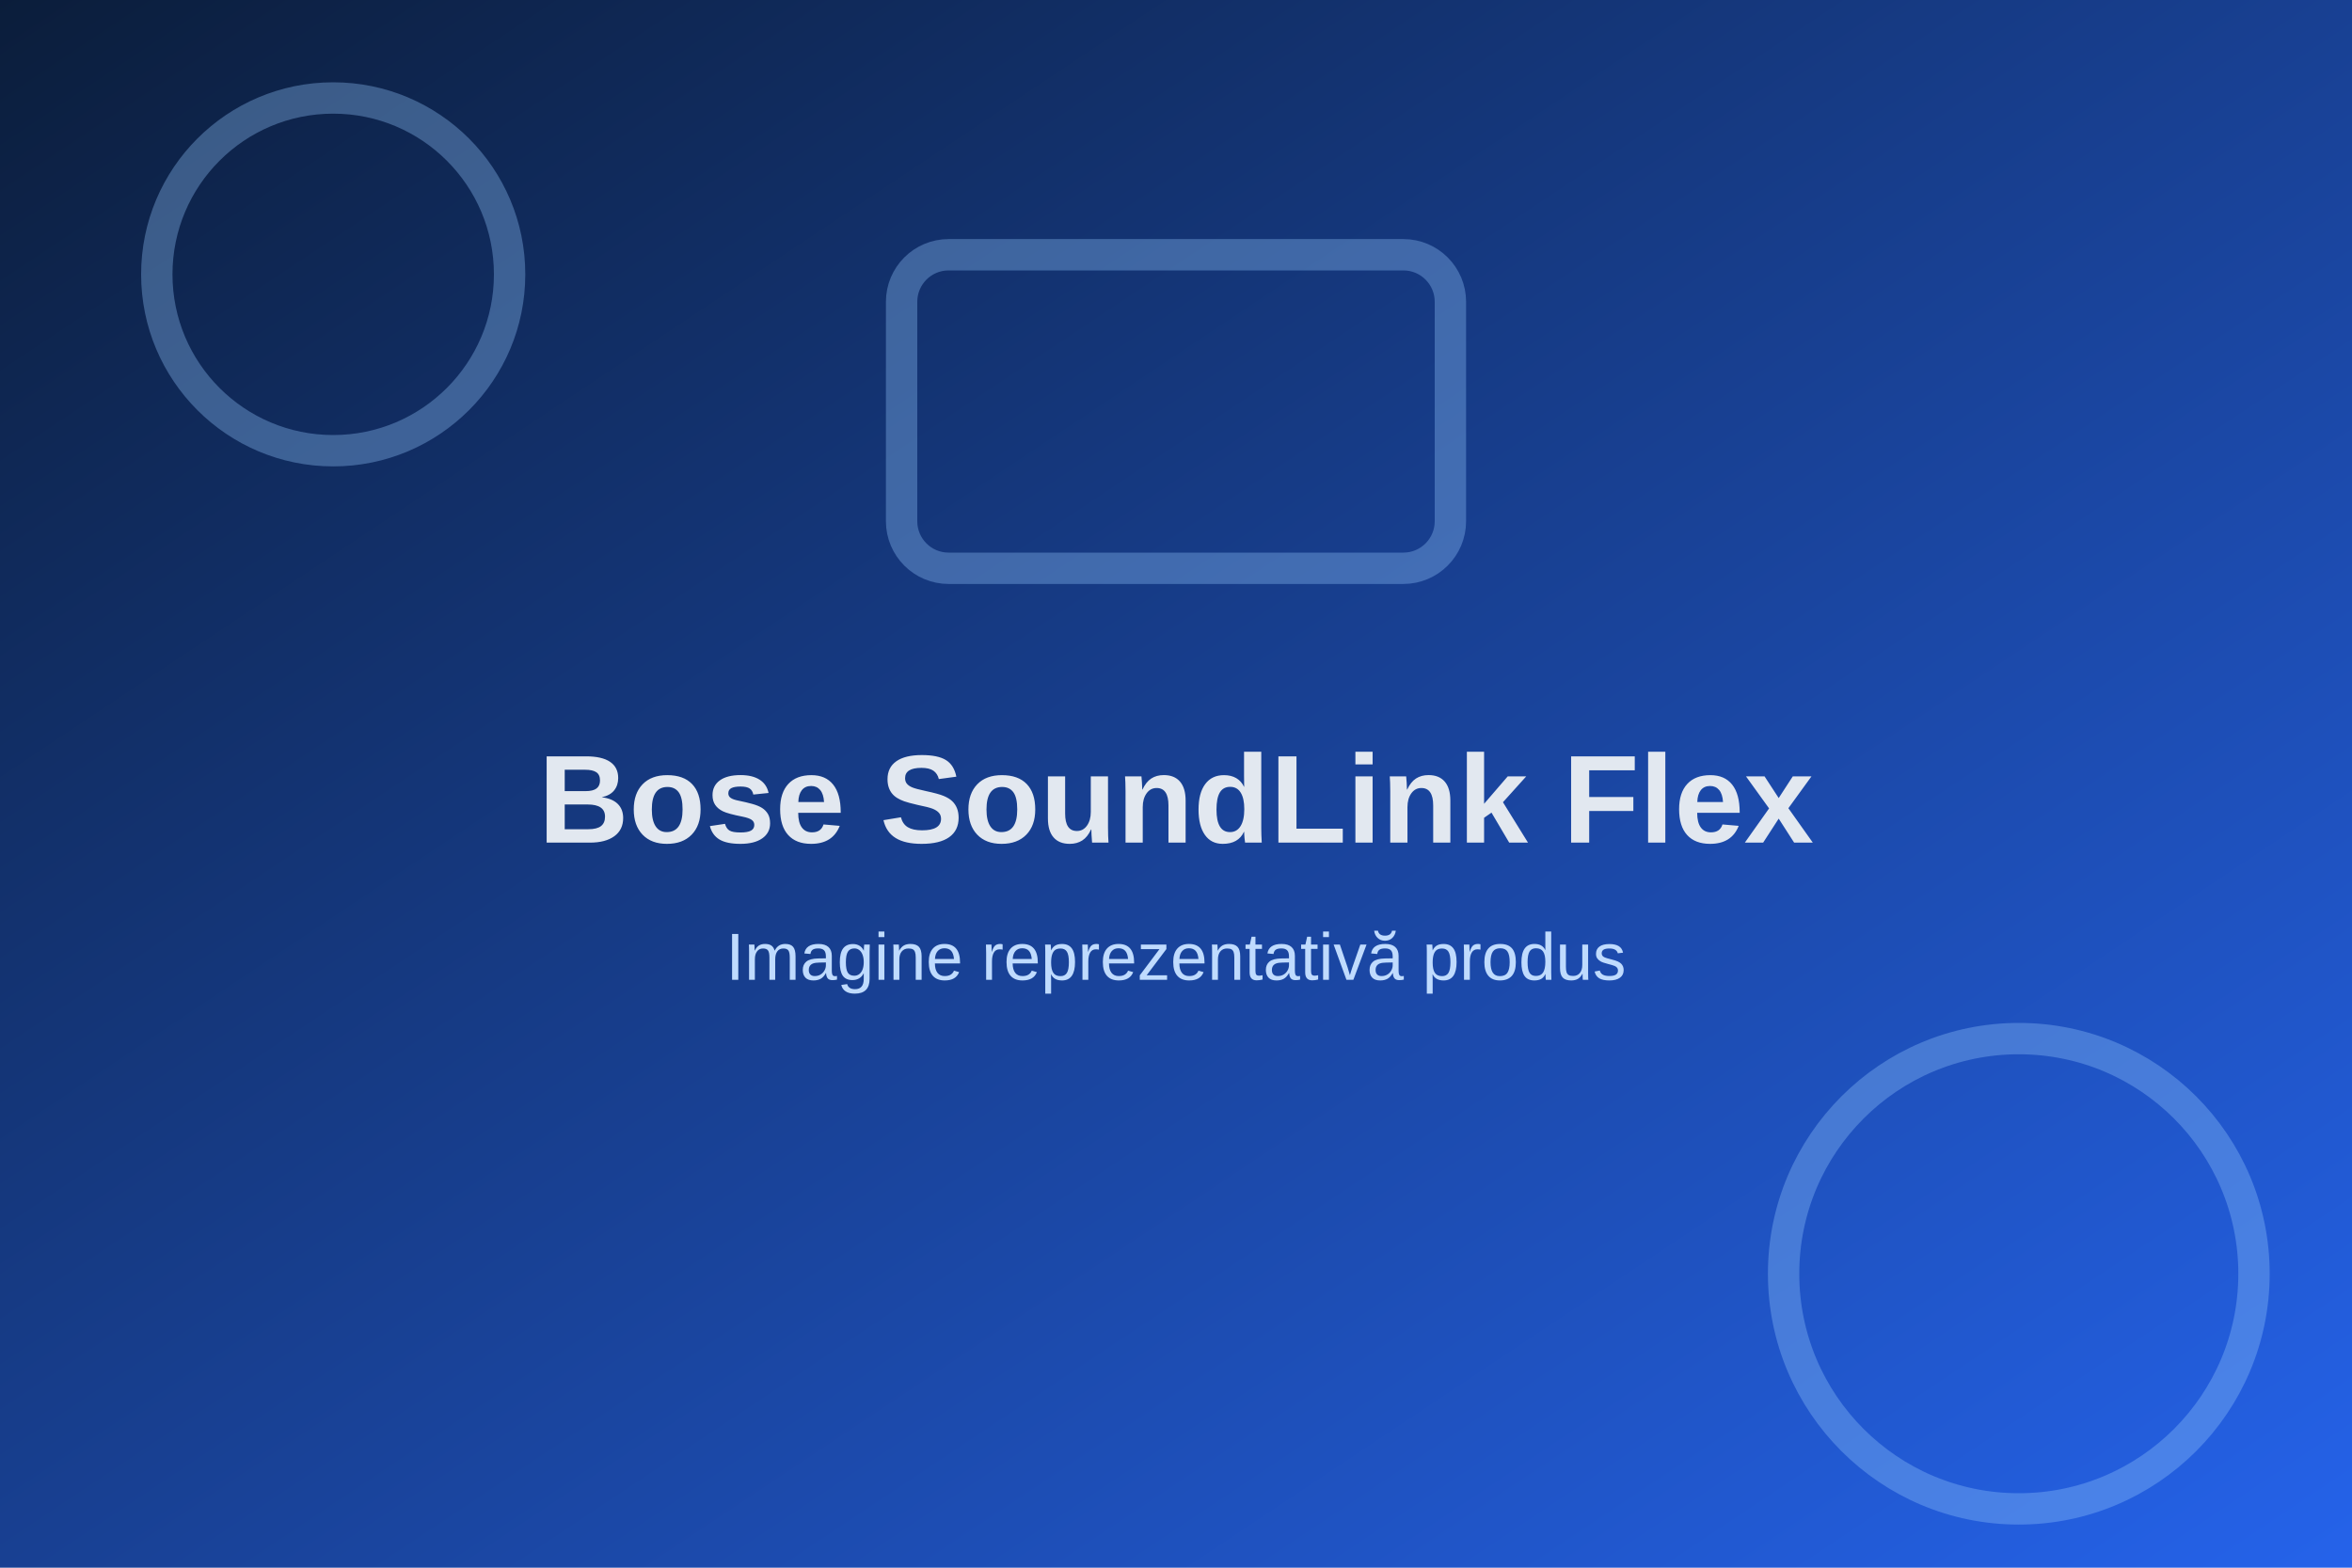
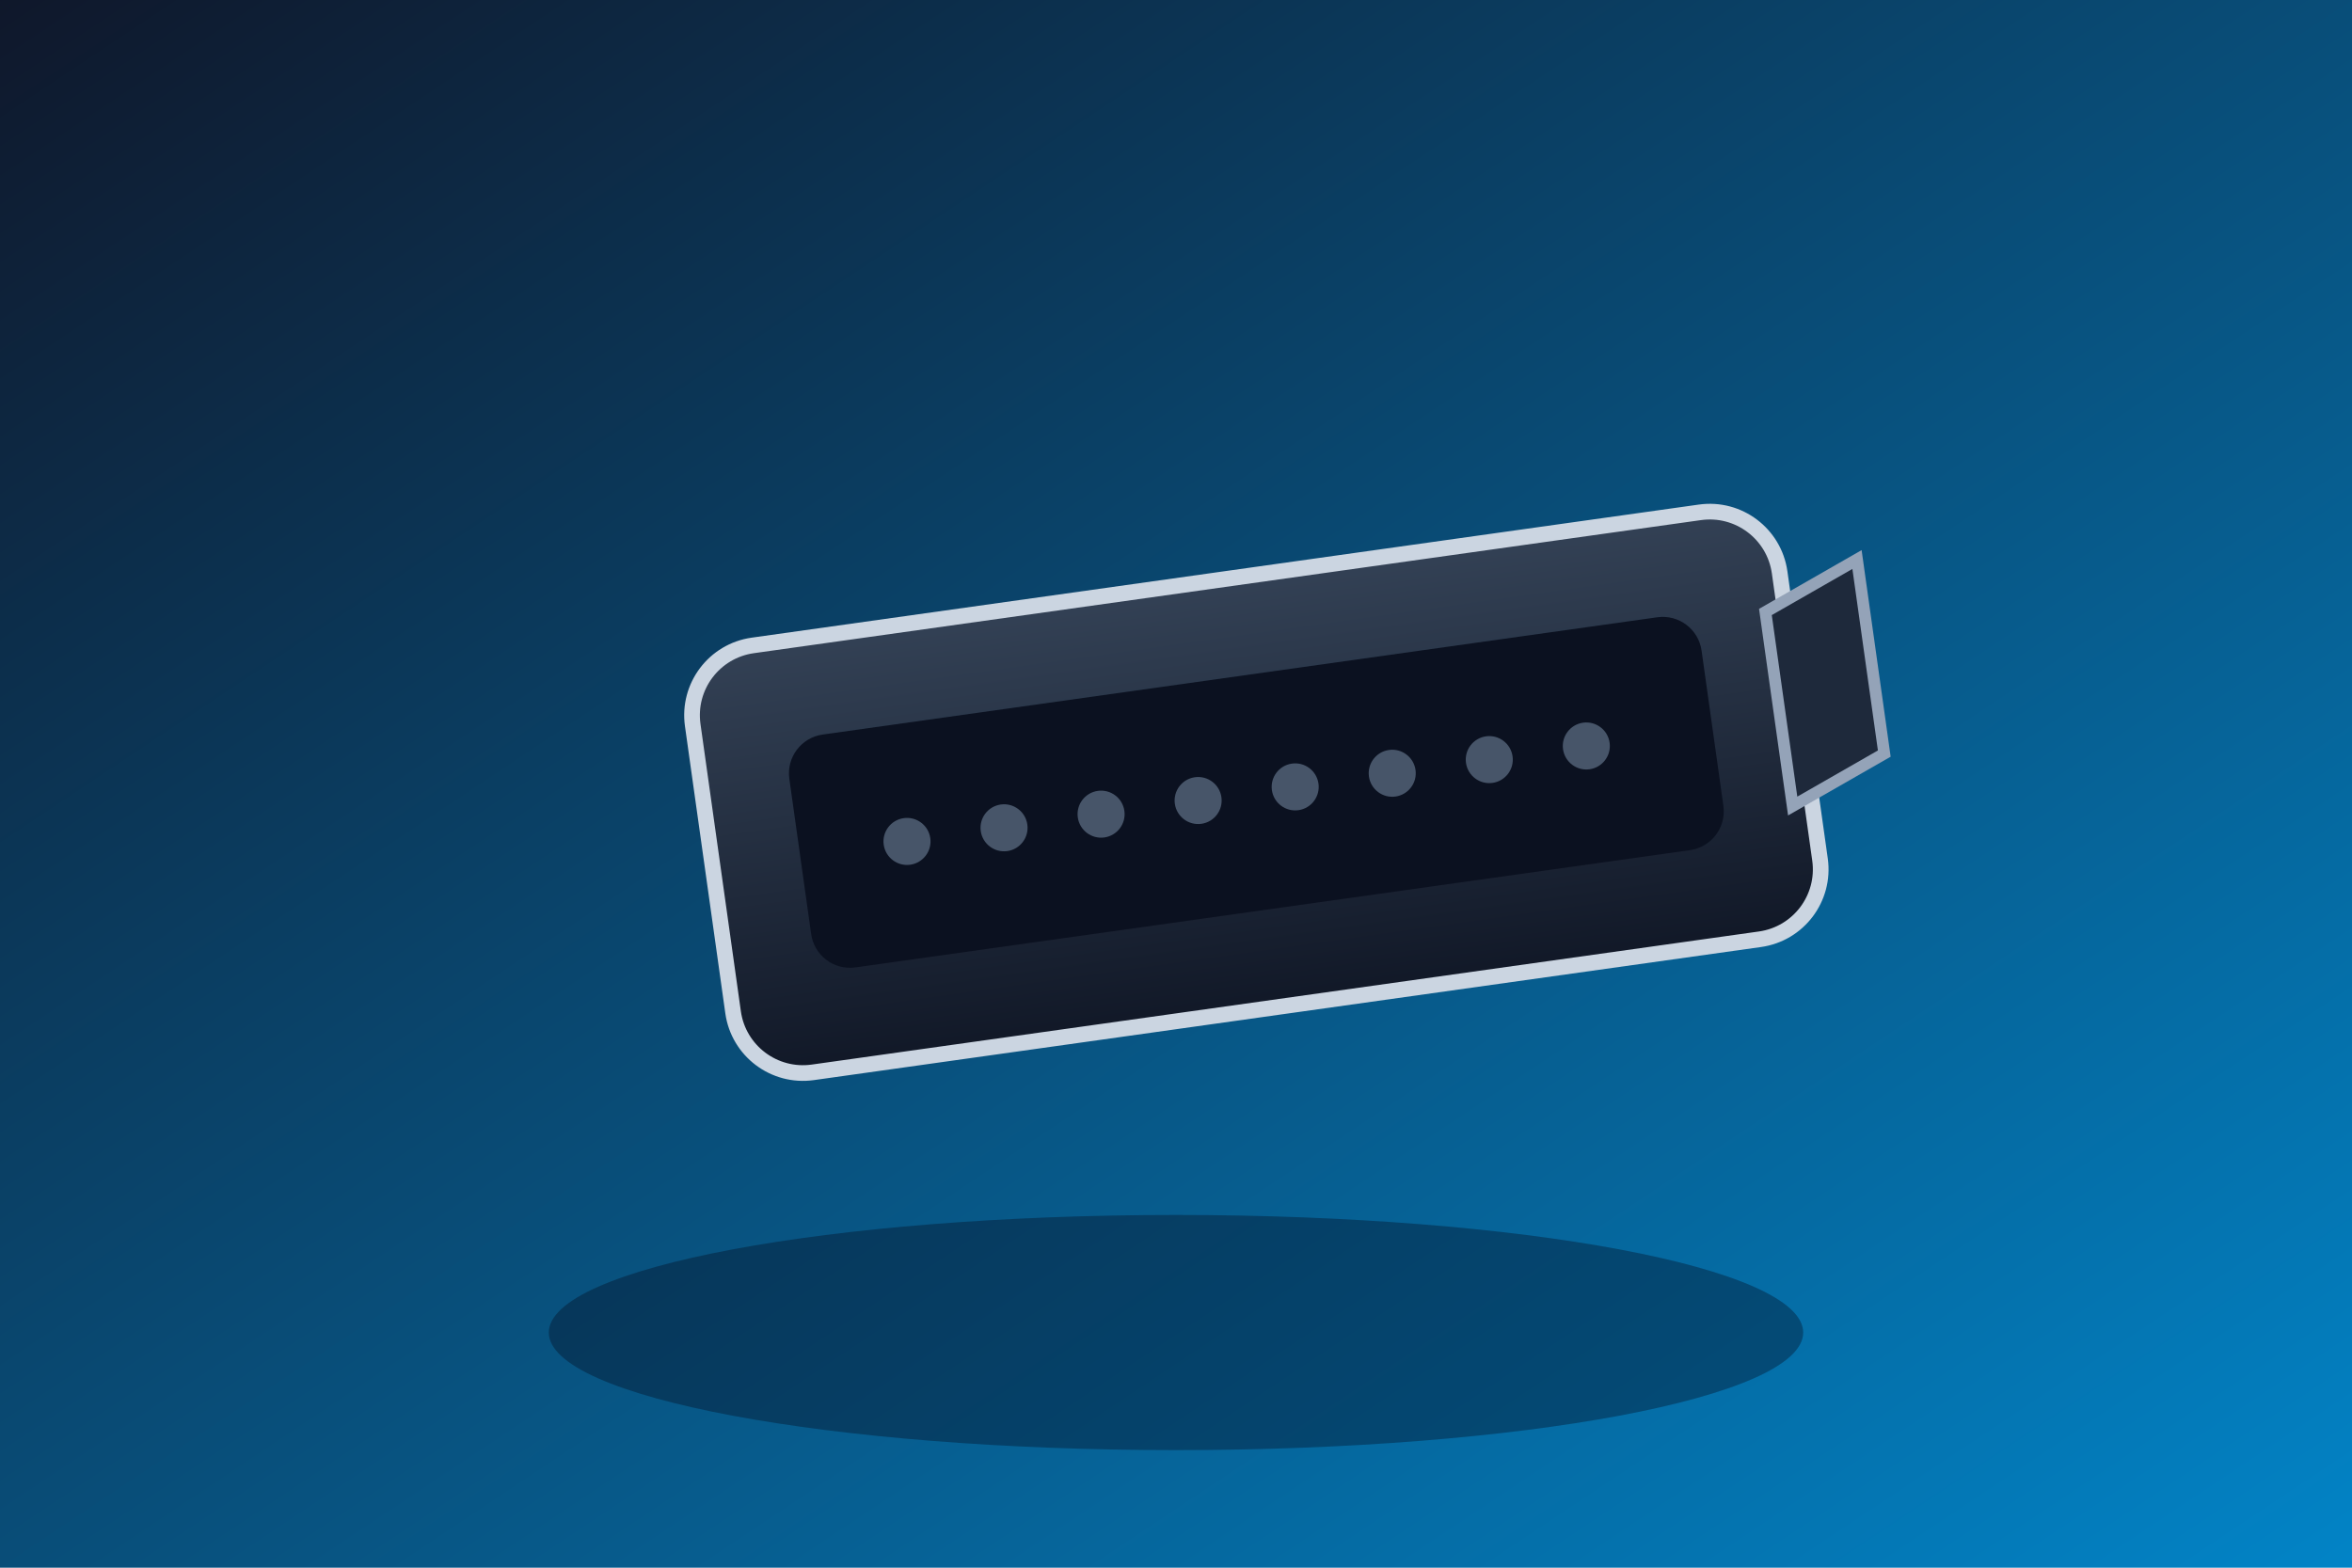
- <svg xmlns="http://www.w3.org/2000/svg" width="1200" height="800" viewBox="0 0 1200 800" role="img" aria-label="Bose SoundLink Flex">
+ <svg xmlns="http://www.w3.org/2000/svg" width="1200" height="800" viewBox="0 0 1200 800" role="img" aria-label="Boxă portabilă Bose SoundLink Flex">
  <defs>
-     <linearGradient id="bg" x1="0" y1="0" x2="1" y2="1">
-       <stop offset="0%" stop-color="#0b1d3a" />
-       <stop offset="100%" stop-color="#2563eb" />
+     <linearGradient id="bg-flex" x1="0" y1="0" x2="1" y2="1">
+       <stop offset="0%" stop-color="#0f172a" />
+       <stop offset="100%" stop-color="#0284c7" />
+     </linearGradient>
+     <linearGradient id="body-flex" x1="0" y1="0" x2="0" y2="1">
+       <stop offset="0%" stop-color="#334155" />
+       <stop offset="100%" stop-color="#111827" />
    </linearGradient>
  </defs>
-   <rect width="1200" height="800" fill="url(#bg)" />
-   <g fill="none" stroke="#93c5fd" stroke-width="16" opacity="0.35">
-     <circle cx="170" cy="140" r="90" />
-     <circle cx="1030" cy="650" r="120" />
-     <rect x="460" y="130" width="280" height="160" rx="24" />
+   <rect width="1200" height="800" fill="url(#bg-flex)" />
+   <ellipse cx="600" cy="680" rx="320" ry="60" fill="#020617" opacity="0.35" />
+   <g transform="translate(320,220) rotate(-8 280 180)">
+     <rect x="40" y="80" width="560" height="220" rx="36" fill="url(#body-flex)" stroke="#cbd5e1" stroke-width="8" />
+     <rect x="85" y="130" width="470" height="120" rx="20" fill="#0b1120" />
+     <g fill="#475569">
+       <circle cx="140" cy="190" r="12" />
+       <circle cx="190" cy="190" r="12" />
+       <circle cx="240" cy="190" r="12" />
+       <circle cx="290" cy="190" r="12" />
+       <circle cx="340" cy="190" r="12" />
+       <circle cx="390" cy="190" r="12" />
+       <circle cx="440" cy="190" r="12" />
+       <circle cx="490" cy="190" r="12" />
+     </g>
+     <path d="M590 135 L640 115 L640 215 L590 235 Z" fill="#1e293b" stroke="#94a3b8" stroke-width="6" />
  </g>
-   <text x="600" y="430" fill="#e2e8f0" font-family="Arial, Helvetica, sans-serif" font-size="64" font-weight="700" text-anchor="middle">Bose SoundLink Flex</text>
-   <text x="600" y="500" fill="#bfdbfe" font-family="Arial, Helvetica, sans-serif" font-size="34" text-anchor="middle">Imagine reprezentativă produs</text>
</svg>
